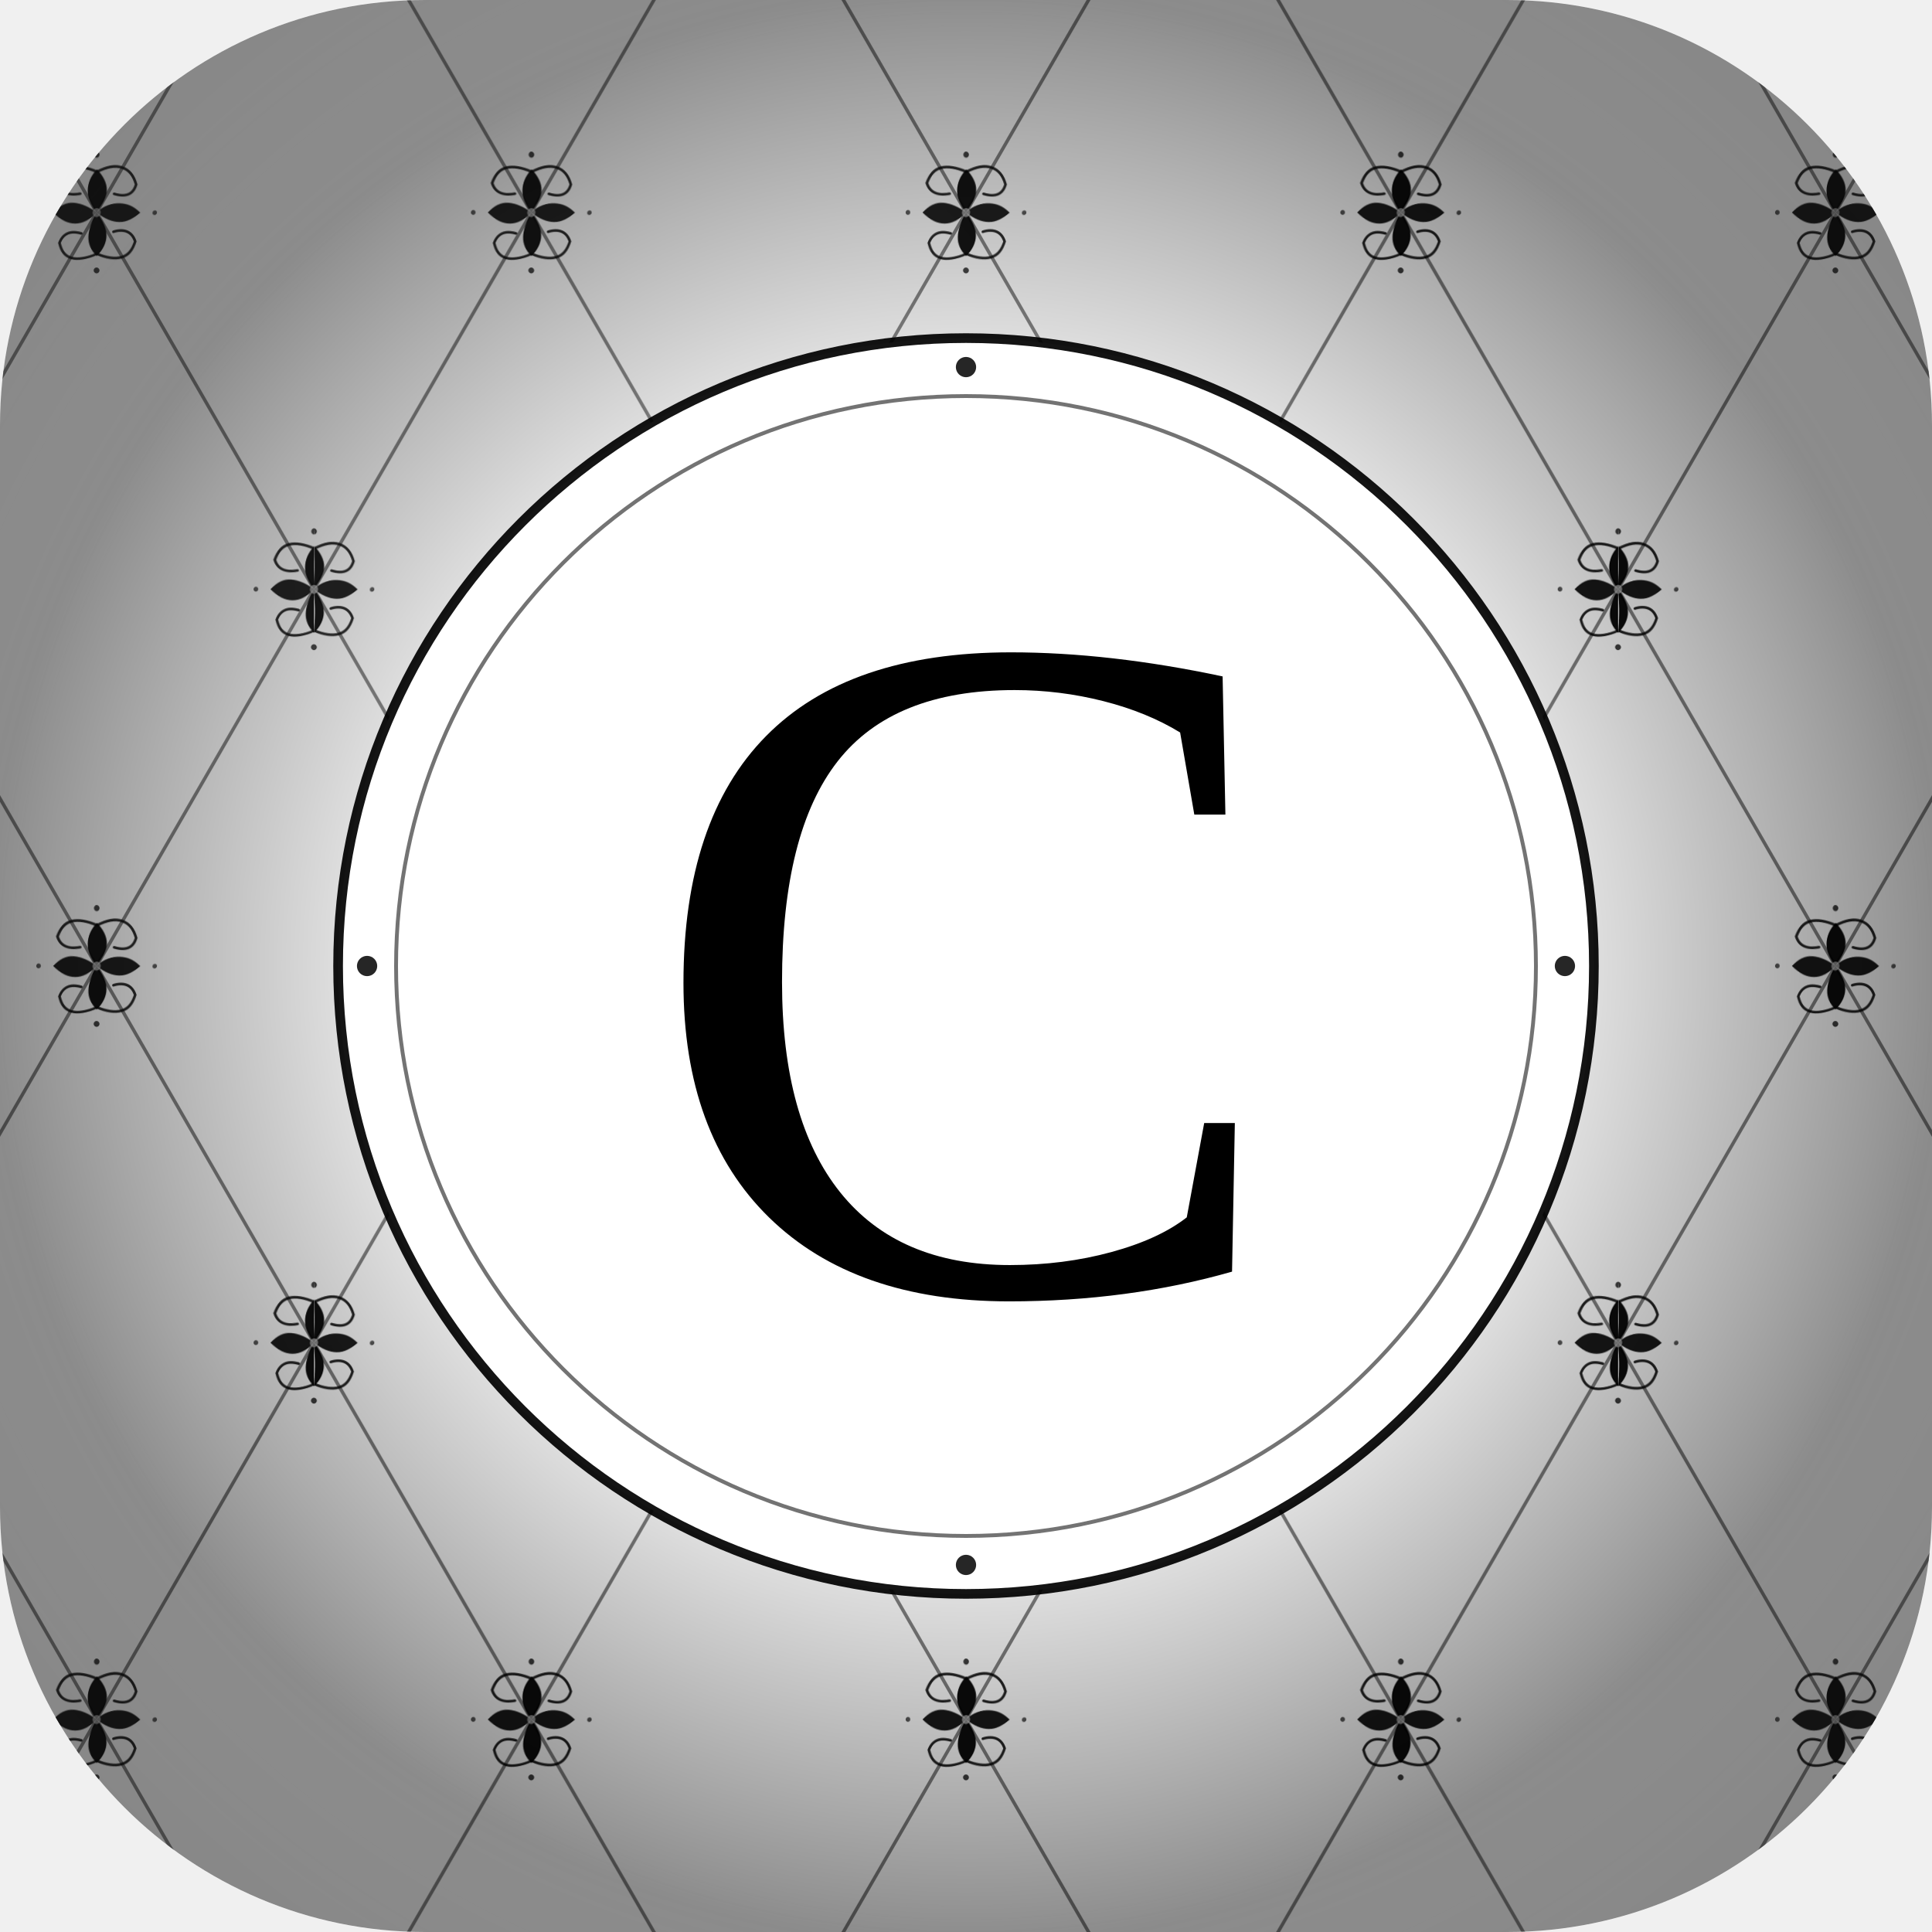
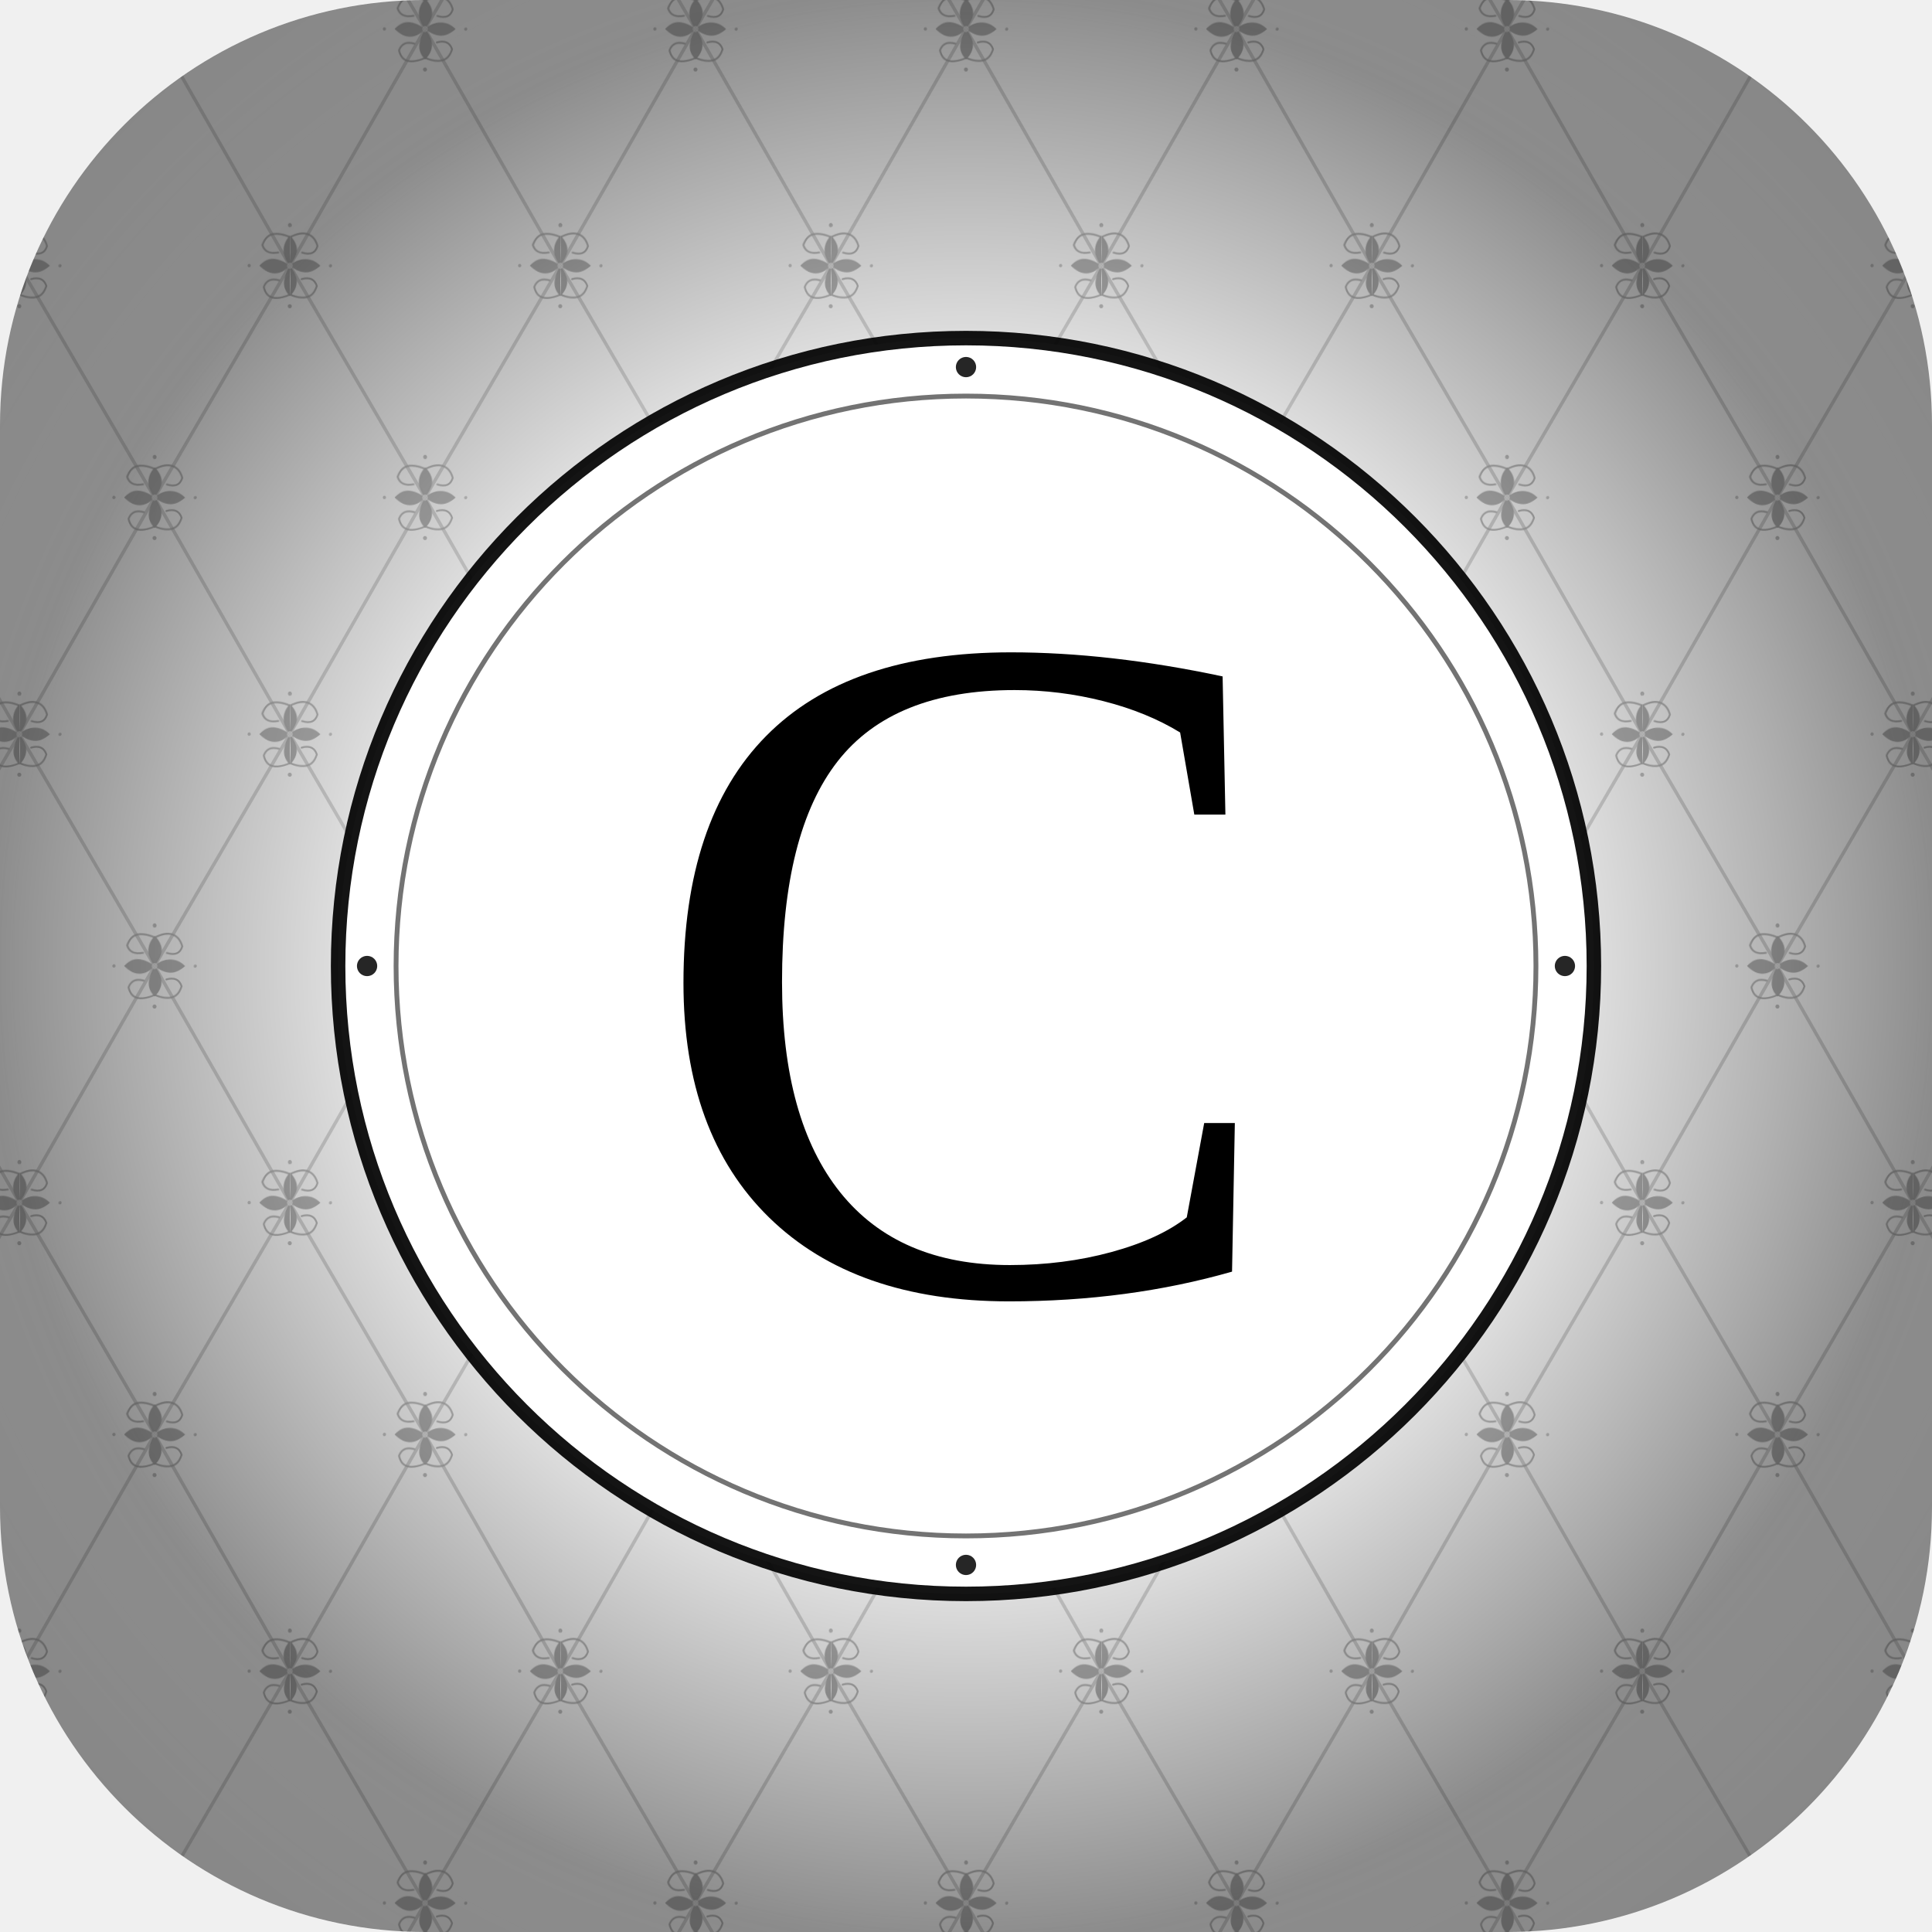
<svg xmlns="http://www.w3.org/2000/svg" viewBox="0 0 400 400" width="400" height="400">
  <defs>
    <filter id="grain-fx">
      <feTurbulence type="fractalNoise" baseFrequency="1.8" numOctaves="2" seed="4" />
      <feColorMatrix values="0 0 0 0 0.2  0 0 0 0 0.15  0 0 0 0 0.1  0 0 0 0.18 0" />
      <feComposite operator="in" in2="SourceGraphic" />
    </filter>
    <filter id="bleed-fx" x="-10%" y="-10%" width="120%" height="120%">
      <feTurbulence type="fractalNoise" baseFrequency="0.04" numOctaves="2" seed="3" />
      <feDisplacementMap in="SourceGraphic" scale="2.5" />
    </filter>
    <g id="damask">
      <path d="M0 -18 Q 8 -10 0 0 Q -8 -10 0 -18 Z" fill="#000000" opacity="0.95" />
      <path d="M0 0 Q 8 10 0 18 Q -8 10 0 0 Z" fill="#000000" opacity="0.95" />
      <path d="M-18 0 Q -10 -8 0 0 Q -10 8 -18 0 Z" fill="#000000" opacity="0.9" />
      <path d="M18 0 Q 10 -8 0 0 Q 10 8 18 0 Z" fill="#000000" opacity="0.9" />
      <path d="M0 -17 Q 13 -23 16 -12 Q 14 -6 7 -8" fill="none" stroke="#000000" stroke-width="1.1" stroke-linecap="round" opacity="0.85" />
      <path d="M0 -17 Q -13 -23 -16 -12 Q -14 -6 -7 -8" fill="none" stroke="#000000" stroke-width="1.1" stroke-linecap="round" opacity="0.85" />
      <path d="M0 17 Q 13 23 16 12 Q 14 6 7 8" fill="none" stroke="#000000" stroke-width="1.1" stroke-linecap="round" opacity="0.85" />
      <path d="M0 17 Q -13 23 -16 12 Q -14 6 -7 8" fill="none" stroke="#000000" stroke-width="1.1" stroke-linecap="round" opacity="0.85" />
      <circle cx="0" cy="-24" r="1.2" fill="#000000" opacity="0.75" />
      <circle cx="0" cy="24" r="1.2" fill="#000000" opacity="0.75" />
      <circle cx="-24" cy="0" r="1" fill="#000000" opacity="0.65" />
      <circle cx="24" cy="0" r="1" fill="#000000" opacity="0.65" />
      <circle cx="0" cy="0" r="1.8" fill="#f4f4f4" opacity="0.55" />
    </g>
-     <pattern id="rd-tile" x="0" y="0" width="90" height="156" patternUnits="userSpaceOnUse" patternTransform="translate(155 161)">
-       <rect width="90" height="156" fill="#ffffff" />
+     <pattern id="rd-tile" x="0" y="0" width="56" height="97" patternUnits="userSpaceOnUse" patternTransform="translate(172 176)">
+       <rect width="56" height="97" fill="#ffffff" />
      <g stroke="#1a1a1a" stroke-width="0.7" fill="none" opacity="0.55" stroke-linecap="round">
-         <line x1="45" y1="39" x2="0" y2="117" />
-         <line x1="45" y1="39" x2="90" y2="117" />
-         <line x1="45" y1="39" x2="0" y2="-39" />
-         <line x1="45" y1="39" x2="90" y2="-39" />
-         <line x1="0" y1="117" x2="45" y2="195" />
-         <line x1="90" y1="117" x2="45" y2="195" />
+         <line x1="28" y1="24" x2="0" y2="73" />
+         <line x1="28" y1="24" x2="56" y2="73" />
+         <line x1="28" y1="24" x2="0" y2="-24" />
+         <line x1="28" y1="24" x2="56" y2="-24" />
+         <line x1="0" y1="73" x2="28" y2="121" />
+         <line x1="56" y1="73" x2="28" y2="121" />
      </g>
-       <g transform="translate(45 39) scale(0.5)" filter="url(#bleed-fx)">
+       <g transform="translate(28 24) scale(0.35)" filter="url(#bleed-fx)">
        <use href="#damask" />
      </g>
-       <g transform="translate(0 117) scale(0.5)" filter="url(#bleed-fx)">
+       <g transform="translate(0  73) scale(0.35)" filter="url(#bleed-fx)">
        <use href="#damask" />
      </g>
-       <g transform="translate(90 117) scale(0.5)" filter="url(#bleed-fx)">
+       <g transform="translate(56 73) scale(0.35)" filter="url(#bleed-fx)">
        <use href="#damask" />
      </g>
    </pattern>
    <pattern id="grain-tile" x="0" y="0" width="200" height="200" patternUnits="userSpaceOnUse">
      <rect width="200" height="200" fill="transparent" filter="url(#grain-fx)" />
    </pattern>
    <radialGradient id="pat-vig" cx="50%" cy="50%" r="80%">
      <stop offset="60%" stop-color="white" stop-opacity="0" />
      <stop offset="100%" stop-color="black" stop-opacity="0.6" />
    </radialGradient>
    <radialGradient id="tile-hi" cx="30%" cy="30%" r="50%">
      <stop offset="0%" stop-color="white" stop-opacity="0.08" />
      <stop offset="100%" stop-color="white" stop-opacity="0" />
    </radialGradient>
    <radialGradient id="tile-vig" cx="50%" cy="50%" r="50%">
      <stop offset="50%" stop-color="black" stop-opacity="0" />
      <stop offset="100%" stop-color="black" stop-opacity="0.45" />
    </radialGradient>
  </defs>
  <rect width="400" height="400" fill="#ffffff" rx="88" ry="88" />
-   <rect width="400" height="400" fill="url(#rd-tile)" rx="88" ry="88" />
+   <rect width="400" height="400" fill="url(#rd-tile)" rx="88" ry="88" opacity="0.32" />
  <rect width="400" height="400" fill="url(#grain-tile)" rx="88" ry="88" opacity="0.22" style="mix-blend-mode:multiply" />
  <rect width="400" height="400" fill="url(#pat-vig)" rx="88" ry="88" opacity="0.35" />
  <rect width="400" height="400" fill="url(#tile-hi)" rx="88" ry="88" />
  <rect width="400" height="400" fill="url(#tile-vig)" rx="88" ry="88" />
  <circle cx="200" cy="200" r="130" fill="#ffffff" />
-   <circle cx="200" cy="200" r="130" fill="none" stroke="#000000" stroke-width="2" opacity="0.92" />
-   <circle cx="200" cy="200" r="118" fill="none" stroke="#000000" stroke-width="0.8" opacity="0.55" />
+   <circle cx="200" cy="200" r="130" fill="none" stroke="#000000" stroke-width="3" opacity="0.92" />
+   <circle cx="200" cy="200" r="118" fill="none" stroke="#000000" stroke-width="1" opacity="0.55" />
  <circle cx="200" cy="76" r="2.1" fill="#000000" opacity="0.85" />
  <circle cx="200" cy="324" r="2.1" fill="#000000" opacity="0.85" />
  <circle cx="76" cy="200" r="2.1" fill="#000000" opacity="0.85" />
  <circle cx="324" cy="200" r="2.1" fill="#000000" opacity="0.85" />
  <text x="200" y="200" text-anchor="middle" dominant-baseline="central" font-family="'Bodoni Moda','Bodoni 72',Didot,'Times New Roman',Georgia,serif" font-weight="400" font-size="200" fill="#000000" style="letter-spacing:-0.03em;font-style:normal;">C</text>
</svg>
